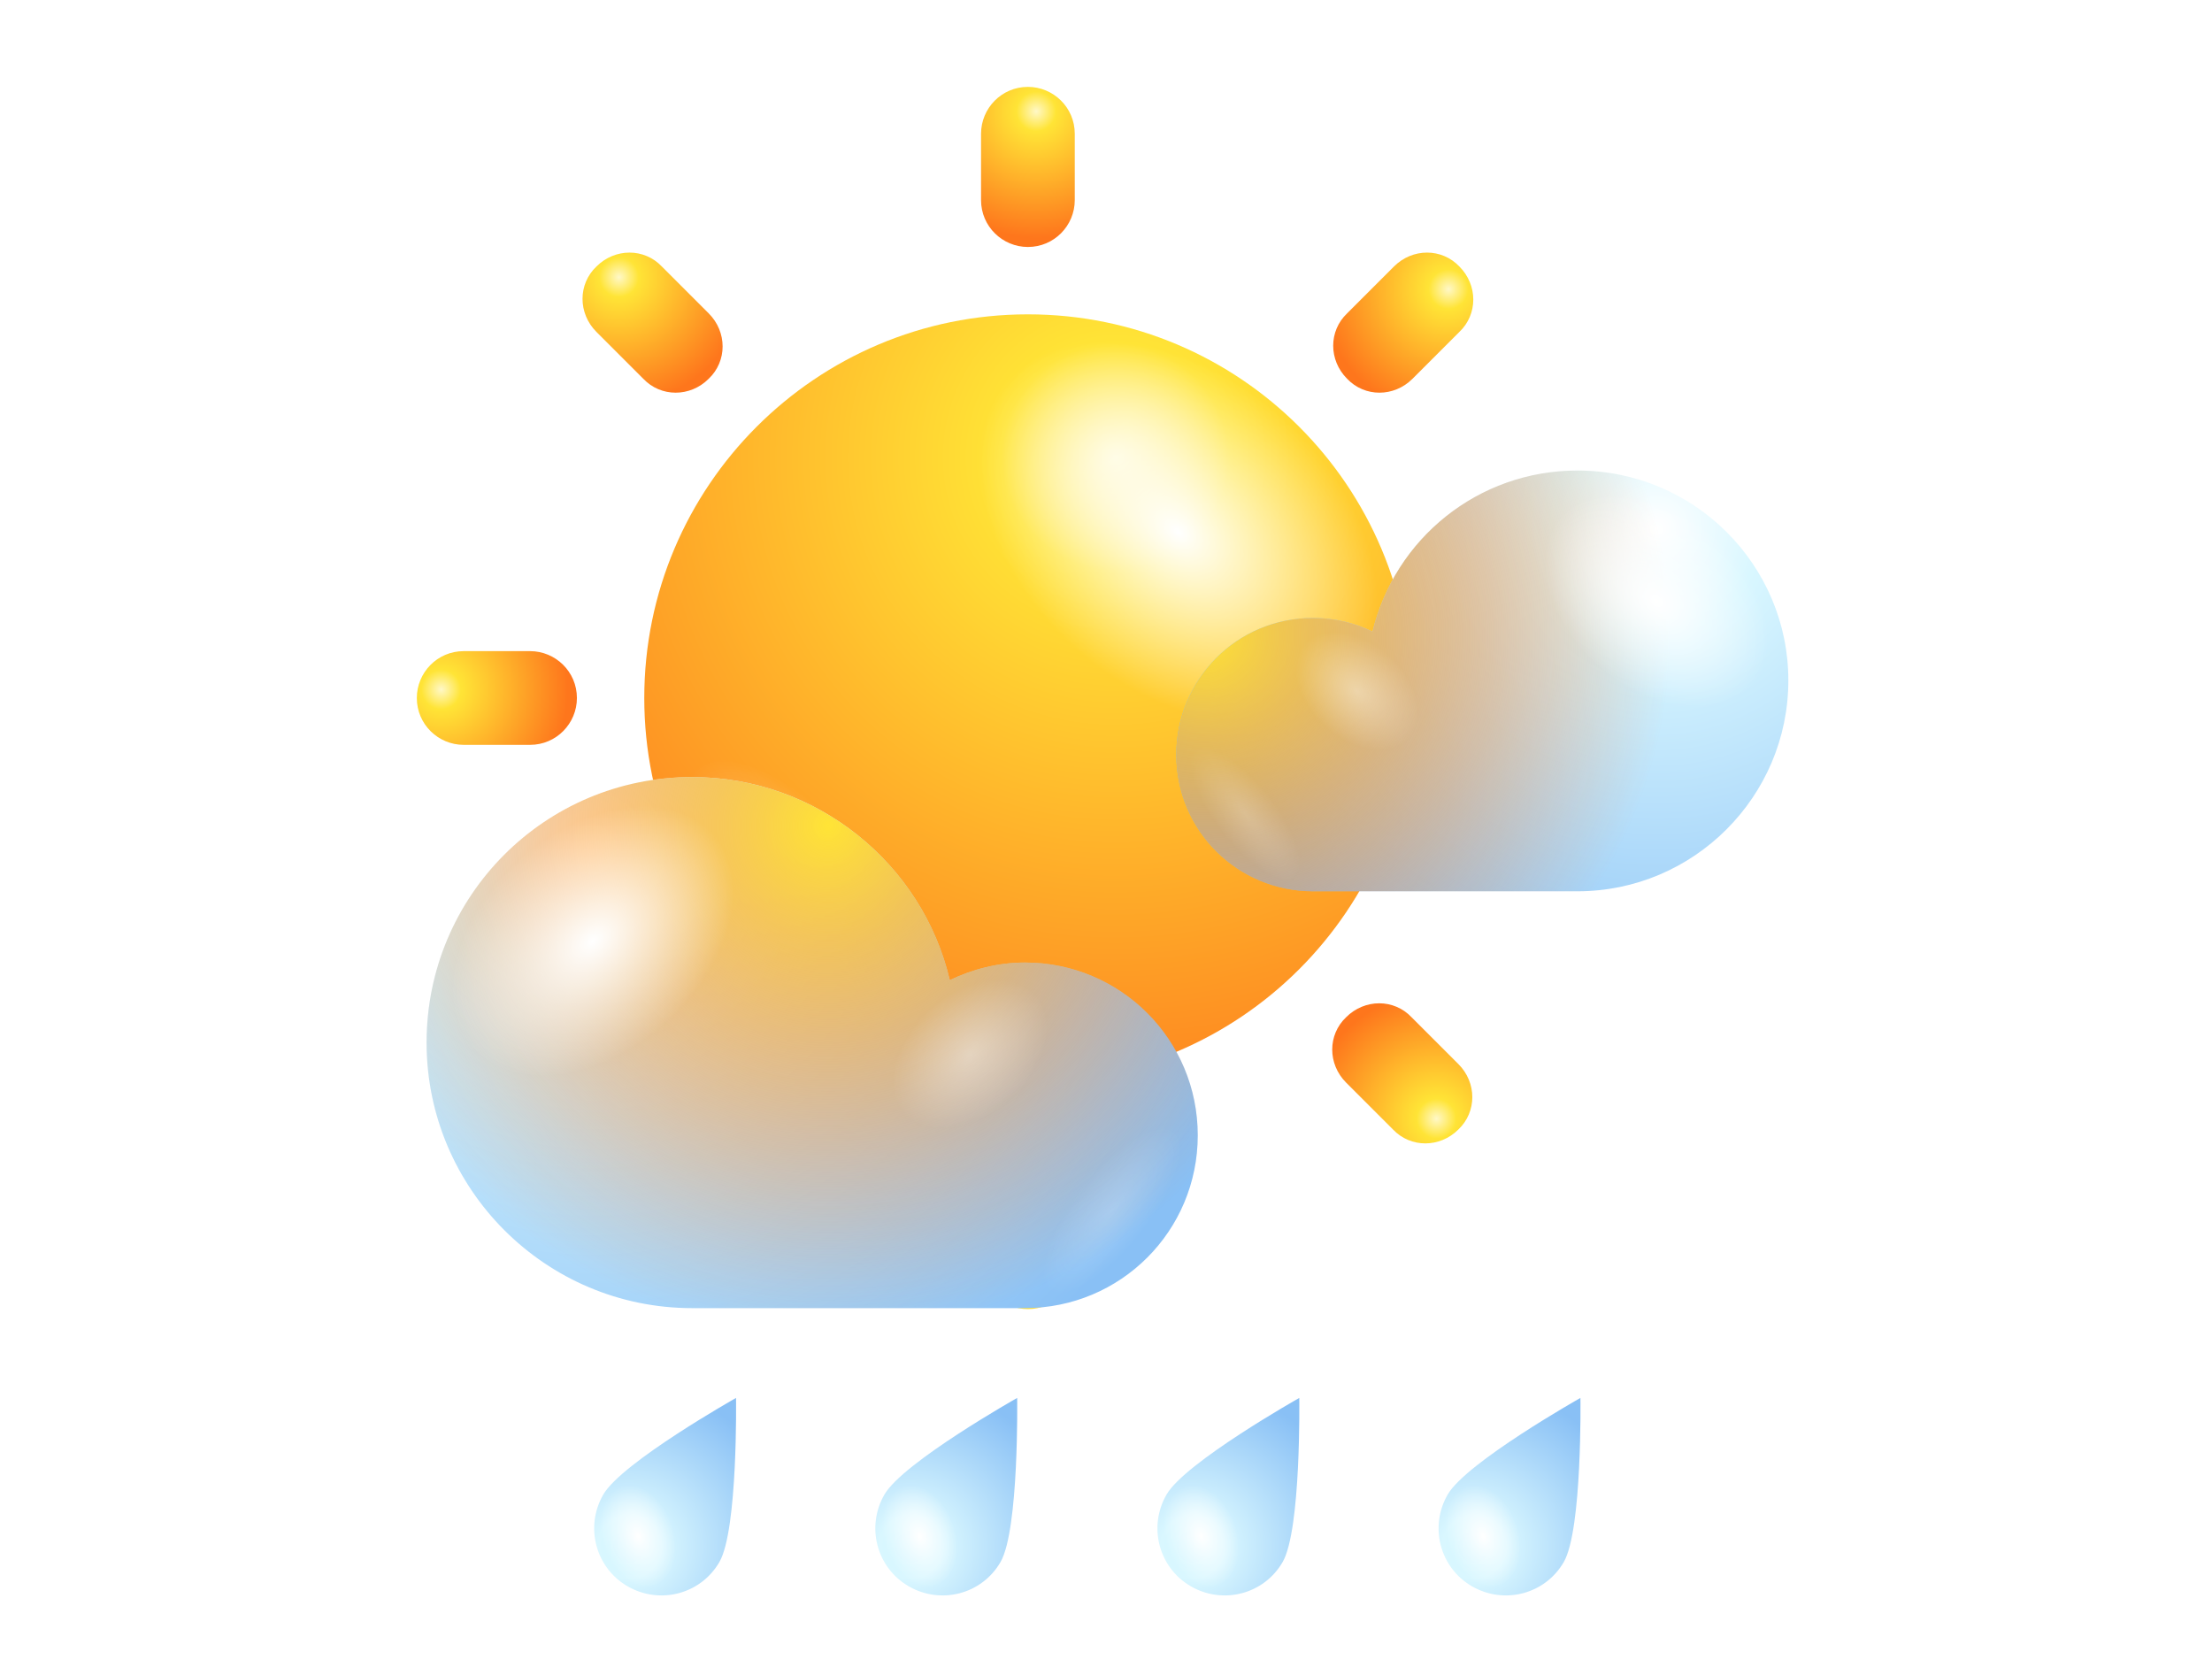
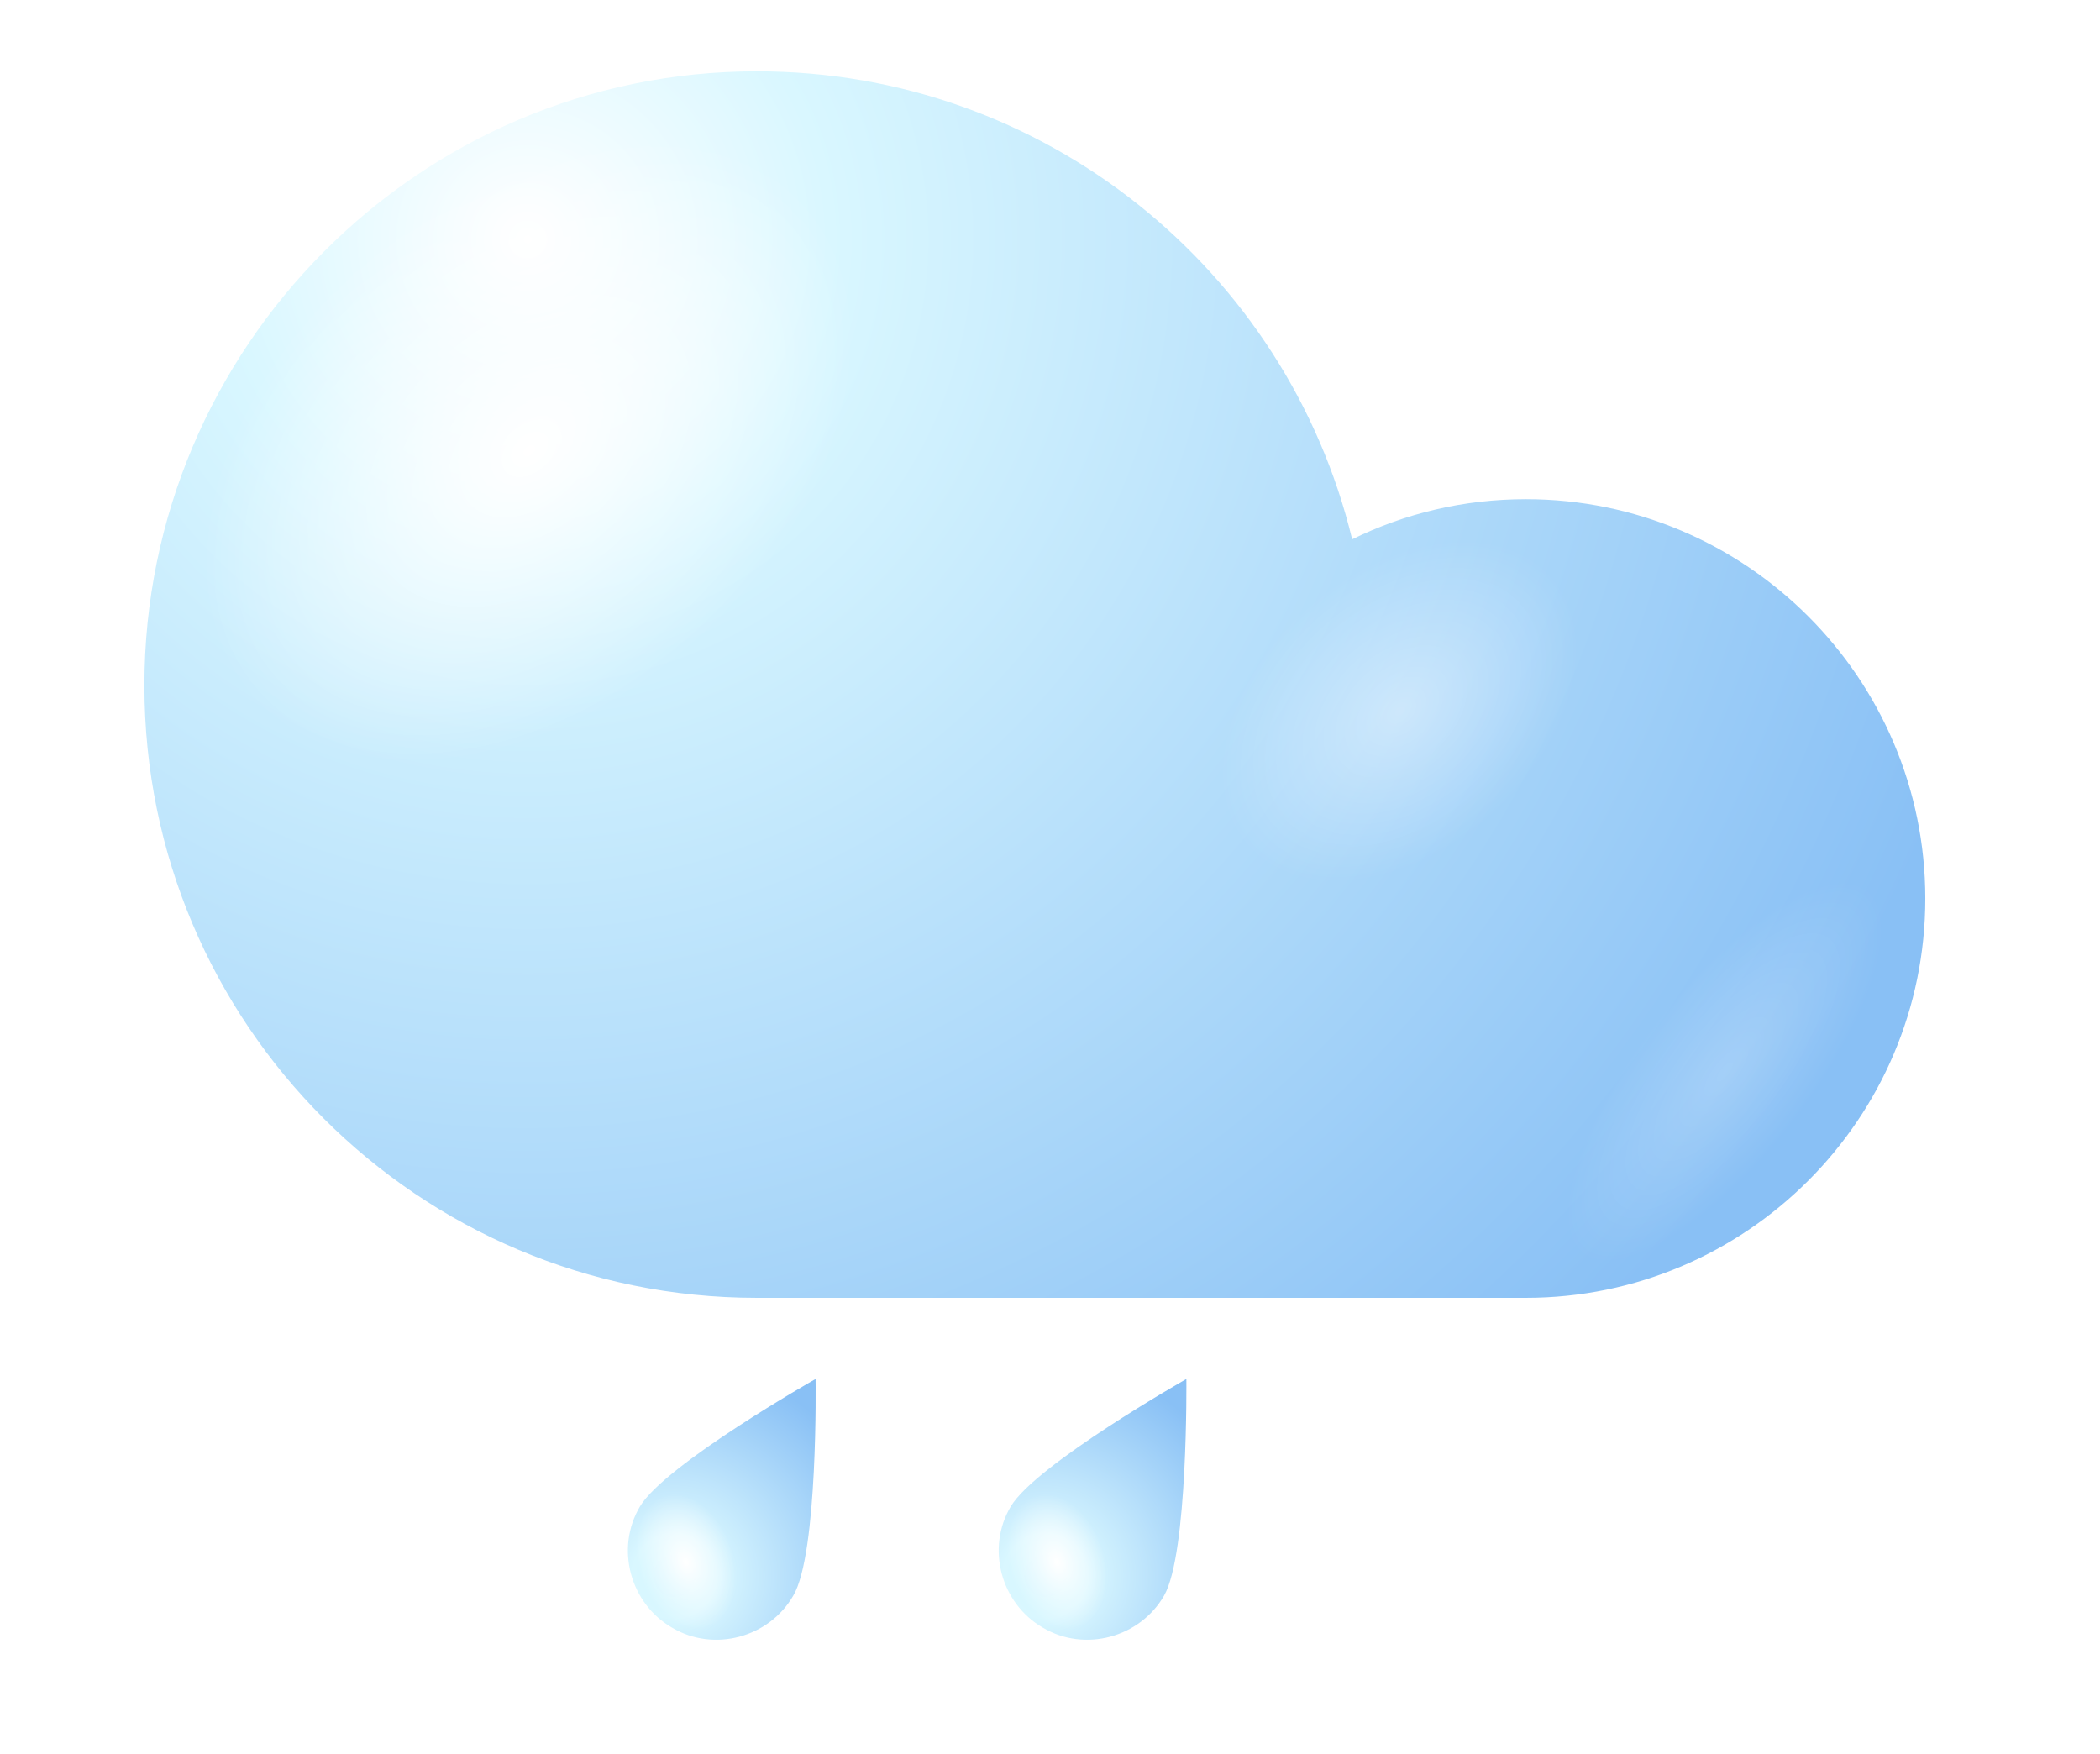
- <svg xmlns="http://www.w3.org/2000/svg" version="1.1" id="Layer_1" x="0px" y="0px" viewBox="0 0 226.6 171.5" style="enable-background:new 0 0 226.6 171.5;" xml:space="preserve">
+ <svg xmlns="http://www.w3.org/2000/svg" version="1.1" id="Layer_1" x="0px" y="0px" viewBox="0 0 235.6 196.7" style="enable-background:new 0 0 235.6 196.7;" xml:space="preserve">
  <style type="text/css">
	.st0{fill:url(#SVGID_1_);}
	.st1{fill:url(#SVGID_2_);}
- 	.st2{opacity:0.4;fill:url(#SVGID_3_);}
- 	.st3{fill:url(#SVGID_4_);}
+ 	.st2{opacity:0.4;fill:url(#SVGID_3_);enable-background:new    ;}
+ 	.st3{opacity:0.2;fill:url(#SVGID_4_);enable-background:new    ;}
	.st4{fill:url(#SVGID_5_);}
	.st5{fill:url(#SVGID_6_);}
	.st6{fill:url(#SVGID_7_);}
	.st7{fill:url(#SVGID_8_);}
- 	.st8{fill:url(#SVGID_9_);}
- 	.st9{fill:url(#SVGID_10_);}
- 	.st10{fill:url(#SVGID_11_);}
- 	.st11{fill:url(#SVGID_12_);}
- 	.st12{fill:url(#SVGID_13_);}
- 	.st13{fill:url(#SVGID_14_);}
- 	.st14{opacity:0.4;fill:url(#SVGID_15_);}
- 	.st15{opacity:0.2;fill:url(#SVGID_16_);}
- 	.st16{fill:url(#SVGID_17_);}
- 	.st17{fill:url(#SVGID_18_);}
- 	.st18{fill:url(#SVGID_19_);}
- 	.st19{opacity:0.4;fill:url(#SVGID_20_);}
- 	.st20{opacity:0.2;fill:url(#SVGID_21_);}
- 	.st21{fill:url(#SVGID_22_);}
- 	.st22{fill:url(#SVGID_23_);}
- 	.st23{fill:url(#SVGID_24_);}
- 	.st24{fill:url(#SVGID_25_);}
- 	.st25{fill:url(#SVGID_26_);}
- 	.st26{fill:url(#SVGID_27_);}
- 	.st27{fill:url(#SVGID_28_);}
- 	.st28{fill:url(#SVGID_29_);}
</style>
  <g>
-     <g>
-       <g>
-         <radialGradient id="SVGID_1_" cx="-62.605" cy="46.838" r="74.662" gradientTransform="matrix(-1 0 0 1 51.6729 0)" gradientUnits="userSpaceOnUse">
-           <stop offset="0" style="stop-color:#FFF8C7" />
-           <stop offset="0.156" style="stop-color:#FFE436" />
-           <stop offset="1" style="stop-color:#FE761C" />
-         </radialGradient>
-         <path class="st0" d="M66,71.5c0,21.7,17.6,39.3,39.3,39.3c21.7,0,39.3-17.6,39.3-39.3c0-21.7-17.6-39.3-39.3-39.3     C83.6,32.2,66,49.8,66,71.5z" />
-         <g>
-           <radialGradient id="SVGID_2_" cx="1150.81" cy="-1833.282" r="11.207" gradientTransform="matrix(-0.8392 1.1536 -1.6186 -1.3126 -1880.91 -3679.42)" gradientUnits="userSpaceOnUse">
-             <stop offset="0" style="stop-color:#FFFFFF" />
-             <stop offset="1" style="stop-color:#FFFFFF;stop-opacity:0" />
-           </radialGradient>
-           <path class="st1" d="M111.3,67.5c-10-8.1-13.9-20.5-8.7-27.6c5.2-7.1,17.5-6.3,27.5,1.8c10,8.1,13.9,20.5,8.7,27.6      C133.6,76.4,121.3,75.6,111.3,67.5z" />
-           <radialGradient id="SVGID_3_" cx="-2911.159" cy="2947.548" r="10.815" gradientTransform="matrix(-1.1717 -1.1007 0.222 -0.7283 -3982.167 -965.5214)" gradientUnits="userSpaceOnUse">
-             <stop offset="0" style="stop-color:#FFFFFF" />
-             <stop offset="1" style="stop-color:#FFFFFF;stop-opacity:0" />
-           </radialGradient>
-           <path class="st2" d="M70.5,80.2c1.3-4.3,8.1-2.5,15.1,4c7,6.6,11.6,15.4,10.3,19.8c-1.3,4.3-8.1,2.5-15.1-4      C73.8,93.4,69.2,84.5,70.5,80.2z" />
-         </g>
-         <radialGradient id="SVGID_4_" cx="106.152" cy="11.41" r="12.992" gradientUnits="userSpaceOnUse">
-           <stop offset="0" style="stop-color:#FFF8C7" />
-           <stop offset="0.156" style="stop-color:#FFE436" />
-           <stop offset="1" style="stop-color:#FE761C" />
-         </radialGradient>
-         <path class="st3" d="M110.1,20.5c0,2.6-2.1,4.8-4.8,4.8l0,0c-2.6,0-4.8-2.1-4.8-4.8v-6.8c0-2.6,2.1-4.8,4.8-4.8l0,0     c2.6,0,4.8,2.1,4.8,4.8V20.5z" />
-         <radialGradient id="SVGID_5_" cx="518.871" cy="-226.678" r="12.991" gradientTransform="matrix(0.7071 -0.7071 0.7071 0.7071 -143.2009 555.5722)" gradientUnits="userSpaceOnUse">
-           <stop offset="0" style="stop-color:#FFF8C7" />
-           <stop offset="0.156" style="stop-color:#FFE436" />
-           <stop offset="1" style="stop-color:#FE761C" />
-         </radialGradient>
-         <path class="st4" d="M72.6,32.1c1.9,1.9,1.9,4.9,0,6.7l0,0c-1.9,1.9-4.9,1.9-6.7,0l-4.8-4.8c-1.9-1.9-1.9-4.9,0-6.7l0,0     c1.9-1.9,4.9-1.9,6.7,0L72.6,32.1z" />
-         <radialGradient id="SVGID_6_" cx="978.971" cy="-103.382" r="12.992" gradientTransform="matrix(0 -1 1 0 148.5769 1049.602)" gradientUnits="userSpaceOnUse">
-           <stop offset="0" style="stop-color:#FFF8C7" />
-           <stop offset="0.156" style="stop-color:#FFE436" />
-           <stop offset="1" style="stop-color:#FE761C" />
-         </radialGradient>
-         <path class="st5" d="M54.3,66.7c2.6,0,4.8,2.1,4.8,4.8l0,0c0,2.6-2.1,4.8-4.8,4.8h-6.8c-2.6,0-4.8-2.1-4.8-4.8l0,0     c0-2.6,2.1-4.8,4.8-4.8H54.3z" />
-         <radialGradient id="SVGID_7_" cx="1217.222" cy="309.334" r="12.991" gradientTransform="matrix(-0.7071 -0.7071 0.7071 -0.7071 704.1483 1192.802)" gradientUnits="userSpaceOnUse">
-           <stop offset="0" style="stop-color:#FFF8C7" />
-           <stop offset="0.156" style="stop-color:#FFE436" />
-           <stop offset="1" style="stop-color:#FE761C" />
-         </radialGradient>
-         <path class="st6" d="M65.9,104.2c1.9-1.9,4.9-1.9,6.7,0l0,0c1.9,1.9,1.9,4.9,0,6.7l-4.8,4.8c-1.9,1.9-4.9,1.9-6.7,0l0,0     c-1.9-1.9-1.9-4.9,0-6.7L65.9,104.2z" />
-         <radialGradient id="SVGID_8_" cx="1093.761" cy="769.438" r="12.992" gradientTransform="matrix(-1 0 0 -1 1198.176 901.0254)" gradientUnits="userSpaceOnUse">
-           <stop offset="0" style="stop-color:#FFF8C7" />
-           <stop offset="0.156" style="stop-color:#FFE436" />
-           <stop offset="1" style="stop-color:#FE761C" />
-         </radialGradient>
-         <path class="st7" d="M100.5,122.5c0-2.6,2.1-4.8,4.8-4.8l0,0c2.6,0,4.8,2.1,4.8,4.8l0,6.8c0,2.6-2.1,4.8-4.8,4.8l0,0     c-2.6,0-4.8-2.1-4.8-4.8L100.5,122.5z" />
-         <radialGradient id="SVGID_9_" cx="681.208" cy="1007.689" r="12.992" gradientTransform="matrix(-0.7071 0.7071 -0.7071 -0.7071 1341.38 345.4562)" gradientUnits="userSpaceOnUse">
-           <stop offset="0" style="stop-color:#FFF8C7" />
-           <stop offset="0.156" style="stop-color:#FFE436" />
-           <stop offset="1" style="stop-color:#FE761C" />
-         </radialGradient>
-         <path class="st8" d="M137.9,110.9c-1.9-1.9-1.9-4.9,0-6.7l0,0c1.9-1.9,4.9-1.9,6.7,0l4.8,4.8c1.9,1.9,1.9,4.9,0,6.7l0,0     c-1.9,1.9-4.9,1.9-6.7,0L137.9,110.9z" />
-         <radialGradient id="SVGID_10_" cx="220.939" cy="884.232" r="12.99" gradientTransform="matrix(0 1 -1 0 1049.605 -148.5742)" gradientUnits="userSpaceOnUse">
-           <stop offset="0" style="stop-color:#FFF8C7" />
-           <stop offset="0.156" style="stop-color:#FFE436" />
-           <stop offset="1" style="stop-color:#FE761C" />
-         </radialGradient>
-         <path class="st9" d="M156.2,76.3c-2.6,0-4.8-2.1-4.8-4.8l0,0c0-2.6,2.1-4.8,4.8-4.8h6.8c2.6,0,4.8,2.1,4.8,4.8l0,0     c0,2.6-2.1,4.8-4.8,4.8H156.2z" />
-         <radialGradient id="SVGID_11_" cx="-17.146" cy="471.678" r="12.991" gradientTransform="matrix(0.7071 0.7071 -0.7071 0.7071 494.0343 -291.778)" gradientUnits="userSpaceOnUse">
-           <stop offset="0" style="stop-color:#FFF8C7" />
-           <stop offset="0.156" style="stop-color:#FFE436" />
-           <stop offset="1" style="stop-color:#FE761C" />
-         </radialGradient>
-         <path class="st10" d="M144.7,38.8c-1.9,1.9-4.9,1.9-6.7,0l0,0c-1.9-1.9-1.9-4.9,0-6.7l4.8-4.8c1.9-1.9,4.9-1.9,6.7,0l0,0     c1.9,1.9,1.9,4.9,0,6.7L144.7,38.8z" />
-       </g>
-       <g>
-         <radialGradient id="SVGID_12_" cx="1450.514" cy="87.036" r="67.575" gradientTransform="matrix(-1 0 0 1 1511.188 0)" gradientUnits="userSpaceOnUse">
-           <stop offset="0" style="stop-color:#FFFFFF" />
-           <stop offset="0.198" style="stop-color:#D9F7FF" />
-           <stop offset="1" style="stop-color:#89C0F5" />
-         </radialGradient>
-         <path class="st11" d="M70.9,79.6c12.8,0,23.6,8.9,26.4,20.8c2.3-1.1,4.9-1.8,7.7-1.8c9.8,0,17.7,7.9,17.7,17.7     c0,9.8-7.9,17.7-17.7,17.7H70.9c-15,0-27.2-12.2-27.2-27.2C43.7,91.8,55.8,79.6,70.9,79.6z" />
-         <radialGradient id="SVGID_13_" cx="84.847" cy="84.582" r="67.612" gradientUnits="userSpaceOnUse">
-           <stop offset="0" style="stop-color:#FFE436" />
-           <stop offset="1.982603e-02" style="stop-color:#FFDF35;stop-opacity:0.974" />
-           <stop offset="0.174" style="stop-color:#FFB92C;stop-opacity:0.774" />
-           <stop offset="0.328" style="stop-color:#FE9C25;stop-opacity:0.574" />
-           <stop offset="0.479" style="stop-color:#FE8720;stop-opacity:0.377" />
-           <stop offset="0.627" style="stop-color:#FE7A1D;stop-opacity:0.184" />
-           <stop offset="0.769" style="stop-color:#FE761C;stop-opacity:0" />
-         </radialGradient>
-         <path class="st12" d="M70.9,79.6c12.8,0,23.6,8.9,26.4,20.8c2.3-1.1,4.9-1.8,7.7-1.8c9.8,0,17.7,7.9,17.7,17.7     c0,9.8-7.9,17.7-17.7,17.7H70.9c-15,0-27.2-12.2-27.2-27.2C43.7,91.8,55.8,79.6,70.9,79.6z" />
-         <radialGradient id="SVGID_14_" cx="585.713" cy="-2361.851" r="7.93" gradientTransform="matrix(0.8392 1.1536 1.6186 -1.3126 3392.098 -3679.42)" gradientUnits="userSpaceOnUse">
-           <stop offset="0" style="stop-color:#FFFFFF" />
-           <stop offset="1" style="stop-color:#FFFFFF;stop-opacity:0" />
-         </radialGradient>
-         <path class="st13" d="M67.4,105.6c7.1-5.7,9.9-14.5,6.2-19.6c-3.7-5.1-12.4-4.5-19.5,1.3c-7.1,5.8-9.8,14.5-6.2,19.6     C51.6,111.9,60.3,111.3,67.4,105.6z" />
-         <radialGradient id="SVGID_15_" cx="609.124" cy="-2350.105" r="4.358" gradientTransform="matrix(0.8392 1.1536 1.6186 -1.3126 3392.098 -3679.42)" gradientUnits="userSpaceOnUse">
-           <stop offset="0" style="stop-color:#FFFFFF" />
-           <stop offset="1" style="stop-color:#FFFFFF;stop-opacity:0" />
-         </radialGradient>
-         <path class="st14" d="M103.1,113c3.9-3.2,5.4-8,3.4-10.7c-2-2.8-6.8-2.5-10.7,0.7c-3.9,3.2-5.4,8-3.4,10.7     C94.4,116.5,99.2,116.2,103.1,113z" />
-         <radialGradient id="SVGID_16_" cx="1568.13" cy="170.213" r="4.557" gradientTransform="matrix(-0.7056 -0.4583 -1.3993 1.8312 1458.529 531.0194)" gradientUnits="userSpaceOnUse">
-           <stop offset="0" style="stop-color:#FFFFFF" />
-           <stop offset="1" style="stop-color:#FFFFFF;stop-opacity:0" />
-         </radialGradient>
-         <path class="st15" d="M111.7,119.9c4.3-4.3,8.7-6,9.9-3.8c1.2,2.2-1.3,7.6-5.6,11.9c-4.3,4.3-8.7,6-9.9,3.8     C104.9,129.6,107.4,124.3,111.7,119.9z" />
-       </g>
-       <g>
-         <radialGradient id="SVGID_17_" cx="-721.636" cy="54.141" r="53.588" gradientTransform="matrix(1 0 0 1 891.3594 0)" gradientUnits="userSpaceOnUse">
-           <stop offset="0" style="stop-color:#FFFFFF" />
-           <stop offset="0.198" style="stop-color:#D9F7FF" />
-           <stop offset="1" style="stop-color:#89C0F5" />
-         </radialGradient>
-         <path class="st16" d="M161.6,48.2c-10.2,0-18.7,7-21,16.5c-1.8-0.9-3.9-1.4-6.1-1.4c-7.8,0-14,6.3-14,14c0,7.8,6.3,14,14,14h27.1     c11.9,0,21.6-9.7,21.6-21.6C183.2,57.9,173.6,48.2,161.6,48.2z" />
-         <radialGradient id="SVGID_18_" cx="123.211" cy="65.121" r="62.326" gradientUnits="userSpaceOnUse">
-           <stop offset="0" style="stop-color:#FFE436" />
-           <stop offset="1.982603e-02" style="stop-color:#FFDF35;stop-opacity:0.974" />
-           <stop offset="0.174" style="stop-color:#FFB92C;stop-opacity:0.774" />
-           <stop offset="0.328" style="stop-color:#FE9C25;stop-opacity:0.574" />
-           <stop offset="0.479" style="stop-color:#FE8720;stop-opacity:0.377" />
-           <stop offset="0.627" style="stop-color:#FE7A1D;stop-opacity:0.184" />
-           <stop offset="0.769" style="stop-color:#FE761C;stop-opacity:0" />
-         </radialGradient>
-         <path class="st17" d="M161.6,48.2c-10.2,0-18.7,7-21,16.5c-1.8-0.9-3.9-1.4-6.1-1.4c-7.8,0-14,6.3-14,14c0,7.8,6.3,14,14,14h27.1     c11.9,0,21.6-9.7,21.6-21.6C183.2,57.9,173.6,48.2,161.6,48.2z" />
-         <radialGradient id="SVGID_19_" cx="1527.106" cy="-1507.952" r="6.288" gradientTransform="matrix(-0.8392 1.1536 -1.6186 -1.3126 -989.5508 -3679.42)" gradientUnits="userSpaceOnUse">
-           <stop offset="0" style="stop-color:#FFFFFF" />
-           <stop offset="1" style="stop-color:#FFFFFF;stop-opacity:0" />
-         </radialGradient>
-         <path class="st18" d="M164.4,68.8c-5.6-4.6-7.8-11.5-4.9-15.5c2.9-4,9.8-3.6,15.5,1c5.6,4.6,7.8,11.5,4.9,15.5     C176.9,73.8,170,73.4,164.4,68.8z" />
-         <radialGradient id="SVGID_20_" cx="1545.67" cy="-1498.637" r="3.456" gradientTransform="matrix(-0.8392 1.1536 -1.6186 -1.3126 -989.5508 -3679.42)" gradientUnits="userSpaceOnUse">
-           <stop offset="0" style="stop-color:#FFFFFF" />
-           <stop offset="1" style="stop-color:#FFFFFF;stop-opacity:0" />
-         </radialGradient>
-         <path class="st19" d="M136.1,74.8c-3.1-2.5-4.3-6.3-2.7-8.5c1.6-2.2,5.4-2,8.5,0.5c3.1,2.5,4.3,6.3,2.7,8.5     C143,77.5,139.2,77.3,136.1,74.8z" />
-         <radialGradient id="SVGID_21_" cx="-915.241" cy="-337.183" r="3.614" gradientTransform="matrix(0.7056 -0.4583 1.3993 1.8312 1245.212 281.3984)" gradientUnits="userSpaceOnUse">
-           <stop offset="0" style="stop-color:#FFFFFF" />
-           <stop offset="1" style="stop-color:#FFFFFF;stop-opacity:0" />
-         </radialGradient>
-         <path class="st20" d="M129.3,80.2c-3.4-3.4-6.9-4.8-7.8-3c-0.9,1.8,1.1,6,4.5,9.4c3.4,3.4,6.9,4.8,7.8,3     C134.7,87.9,132.7,83.7,129.3,80.2z" />
-       </g>
-     </g>
-     <g>
-       <g>
-         <radialGradient id="SVGID_22_" cx="-186.98" cy="82.092" r="16.499" gradientTransform="matrix(0.866 0.5 -0.5 0.866 267.4508 180.8255)" gradientUnits="userSpaceOnUse">
-           <stop offset="0" style="stop-color:#D4F6FF" />
-           <stop offset="0.198" style="stop-color:#D9F7FF" />
-           <stop offset="1" style="stop-color:#89C0F5" />
-         </radialGradient>
-         <path class="st21" d="M73.7,160c-1.9,3.3-6.1,4.4-9.4,2.5c-3.3-1.9-4.4-6.1-2.5-9.4c1.9-3.3,13.6-9.9,13.6-9.9     S75.6,156.7,73.7,160z" />
-         <radialGradient id="SVGID_23_" cx="1301.158" cy="-1721.156" r="2.585" gradientTransform="matrix(-1.3036 0.5794 -0.7454 -1.946 478.5913 -3945.91)" gradientUnits="userSpaceOnUse">
-           <stop offset="0" style="stop-color:#FFFFFF" />
-           <stop offset="1" style="stop-color:#FFFFFF;stop-opacity:0" />
-         </radialGradient>
-         <path class="st22" d="M62,158.8c-1.1-2.8-0.4-5.7,1.4-6.5c1.9-0.8,4.2,0.8,5.3,3.5c1.1,2.8,0.4,5.7-1.4,6.5     C65.4,163.2,63,161.6,62,158.8z" />
-       </g>
-       <g>
-         <radialGradient id="SVGID_24_" cx="-161.996" cy="67.665" r="16.499" gradientTransform="matrix(0.866 0.5 -0.5 0.866 267.4508 180.8255)" gradientUnits="userSpaceOnUse">
-           <stop offset="0" style="stop-color:#D4F6FF" />
-           <stop offset="0.198" style="stop-color:#D9F7FF" />
-           <stop offset="1" style="stop-color:#89C0F5" />
-         </radialGradient>
-         <path class="st23" d="M102.5,160c-1.9,3.3-6.1,4.4-9.4,2.5c-3.3-1.9-4.4-6.1-2.5-9.4c1.9-3.3,13.6-9.9,13.6-9.9     S104.4,156.7,102.5,160z" />
-         <radialGradient id="SVGID_25_" cx="1282.247" cy="-1726.787" r="2.584" gradientTransform="matrix(-1.3036 0.5794 -0.7454 -1.946 478.5913 -3945.91)" gradientUnits="userSpaceOnUse">
-           <stop offset="0" style="stop-color:#FFFFFF" />
-           <stop offset="1" style="stop-color:#FFFFFF;stop-opacity:0" />
-         </radialGradient>
-         <path class="st24" d="M90.8,158.8c-1.1-2.8-0.4-5.7,1.4-6.5c1.9-0.8,4.2,0.8,5.3,3.5c1.1,2.8,0.4,5.7-1.4,6.5     C94.3,163.2,91.9,161.6,90.8,158.8z" />
-       </g>
-       <g>
-         <radialGradient id="SVGID_26_" cx="-137.01" cy="53.24" r="16.499" gradientTransform="matrix(0.866 0.5 -0.5 0.866 267.4508 180.8255)" gradientUnits="userSpaceOnUse">
-           <stop offset="0" style="stop-color:#D4F6FF" />
-           <stop offset="0.198" style="stop-color:#D9F7FF" />
-           <stop offset="1" style="stop-color:#89C0F5" />
-         </radialGradient>
-         <path class="st25" d="M131.4,160c-1.9,3.3-6.1,4.4-9.4,2.5c-3.3-1.9-4.4-6.1-2.5-9.4c1.9-3.3,13.6-9.9,13.6-9.9     S133.3,156.7,131.4,160z" />
-         <radialGradient id="SVGID_27_" cx="1263.335" cy="-1732.418" r="2.584" gradientTransform="matrix(-1.3036 0.5794 -0.7454 -1.946 478.5913 -3945.91)" gradientUnits="userSpaceOnUse">
-           <stop offset="0" style="stop-color:#FFFFFF" />
-           <stop offset="1" style="stop-color:#FFFFFF;stop-opacity:0" />
-         </radialGradient>
-         <path class="st26" d="M119.7,158.8c-1.1-2.8-0.4-5.7,1.4-6.5c1.9-0.8,4.2,0.8,5.3,3.5c1.1,2.8,0.4,5.7-1.4,6.5     C123.1,163.2,120.7,161.6,119.7,158.8z" />
-       </g>
-       <g>
-         <radialGradient id="SVGID_28_" cx="-112.025" cy="38.814" r="16.499" gradientTransform="matrix(0.866 0.5 -0.5 0.866 267.4508 180.8255)" gradientUnits="userSpaceOnUse">
-           <stop offset="0" style="stop-color:#D4F6FF" />
-           <stop offset="0.198" style="stop-color:#D9F7FF" />
-           <stop offset="1" style="stop-color:#89C0F5" />
-         </radialGradient>
-         <path class="st27" d="M160.2,160c-1.9,3.3-6.1,4.4-9.4,2.5c-3.3-1.9-4.4-6.1-2.5-9.4c1.9-3.3,13.6-9.9,13.6-9.9     S162.1,156.7,160.2,160z" />
-         <radialGradient id="SVGID_29_" cx="1244.424" cy="-1738.049" r="2.584" gradientTransform="matrix(-1.3036 0.5794 -0.7454 -1.946 478.5913 -3945.91)" gradientUnits="userSpaceOnUse">
-           <stop offset="0" style="stop-color:#FFFFFF" />
-           <stop offset="1" style="stop-color:#FFFFFF;stop-opacity:0" />
-         </radialGradient>
-         <path class="st28" d="M148.5,158.8c-1.1-2.8-0.4-5.7,1.4-6.5c1.9-0.8,4.2,0.8,5.3,3.5c1.1,2.8,0.4,5.7-1.4,6.5     C152,163.2,149.6,161.6,148.5,158.8z" />
-       </g>
-     </g>
+     <radialGradient id="SVGID_1_" cx="-1078.263" cy="-1049.169" r="170.665" gradientTransform="matrix(-1 0 0 -1 -1019.064 -1022.311)" gradientUnits="userSpaceOnUse">
+       <stop offset="0" style="stop-color:#FFFFFF" />
+       <stop offset="0.198" style="stop-color:#D9F7FF" />
+       <stop offset="1" style="stop-color:#89C0F5" />
+     </radialGradient>
+     <path class="st0" d="M84.9,8c32.4,0,59.5,22.4,66.8,52.5c5.9-2.9,12.5-4.5,19.5-4.5c24.7,0,44.8,20.1,44.8,44.8   s-20.1,44.8-44.8,44.8H84.9c-38,0-68.7-30.8-68.7-68.7S47,8,84.9,8z" />
+     <radialGradient id="SVGID_2_" cx="534.843" cy="2436.484" r="20.036" gradientTransform="matrix(0.8392 1.1536 -1.6186 1.3126 3554.217 -3764.57)" gradientUnits="userSpaceOnUse">
+       <stop offset="0" style="stop-color:#FFFFFF" />
+       <stop offset="1" style="stop-color:#FFFFFF;stop-opacity:0" />
+     </radialGradient>
+     <path class="st1" d="M76.2,73.7C94,59.1,101.1,37,91.8,24.3S60.5,13,42.5,27.4C24.7,41.9,17.6,64.1,26.9,76.8   C36.3,89.6,58.2,88.3,76.2,73.7z" />
+     <radialGradient id="SVGID_3_" cx="593.953" cy="2406.811" r="10.997" gradientTransform="matrix(0.8392 1.1536 -1.6186 1.3126 3554.217 -3764.57)" gradientUnits="userSpaceOnUse">
+       <stop offset="0" style="stop-color:#FFFFFF" />
+       <stop offset="1" style="stop-color:#FFFFFF;stop-opacity:0" />
+     </radialGradient>
+     <path class="st2" d="M166.2,92.5c9.9-8,13.7-20.1,8.6-27.2c-5.1-7-17.2-6.2-27.1,1.7c-9.9,8-13.7,20.2-8.6,27.2   C144.3,101.4,156.4,100.5,166.2,92.5z" />
+     <radialGradient id="SVGID_4_" cx="-1906.365" cy="-39.085" r="11.503" gradientTransform="matrix(-0.7056 -0.4583 1.3993 -1.8312 -1096.93 -825.0014)" gradientUnits="userSpaceOnUse">
+       <stop offset="0" style="stop-color:#FFFFFF" />
+       <stop offset="1" style="stop-color:#FFFFFF;stop-opacity:0" />
+     </radialGradient>
+     <path class="st3" d="M188,110c10.8-11,21.9-15.2,24.9-9.6c3,5.6-3.4,19.1-14.2,30.1c-10.8,11-21.9,15.2-24.9,9.6   S177.2,120.9,188,110z" />
+   </g>
+   <g>
+     <radialGradient id="SVGID_5_" cx="286.518" cy="-314.921" r="23.949" gradientTransform="matrix(0.866 0.5 0.5 -0.866 -14.9983 -239.1859)" gradientUnits="userSpaceOnUse">
+       <stop offset="0" style="stop-color:#D4F6FF" />
+       <stop offset="0.198" style="stop-color:#D9F7FF" />
+       <stop offset="1" style="stop-color:#89C0F5" />
+     </radialGradient>
+     <path class="st4" d="M89,179c-2.7,4.7-8.9,6.4-13.6,3.6c-4.7-2.7-6.4-8.9-3.6-13.6s19.7-14.3,19.7-14.3S91.8,174.3,89,179z" />
+     <radialGradient id="SVGID_6_" cx="-482.972" cy="2752.116" r="3.754" gradientTransform="matrix(-1.3036 0.5794 0.7454 1.946 -2604.096 -4900.546)" gradientUnits="userSpaceOnUse">
+       <stop offset="0" style="stop-color:#FFFFFF" />
+       <stop offset="1" style="stop-color:#FFFFFF;stop-opacity:0" />
+     </radialGradient>
+     <path class="st5" d="M72.1,177.4c-1.5-4-0.6-8.2,2.1-9.5c2.7-1.2,6.1,1.1,7.7,5.1c1.5,4,0.6,8.2-2.1,9.5   C77.1,183.8,73.6,181.5,72.1,177.4z" />
+   </g>
+   <g>
+     <radialGradient id="SVGID_7_" cx="322.566" cy="-294.106" r="23.949" gradientTransform="matrix(0.866 0.5 0.5 -0.866 -14.9983 -239.1859)" gradientUnits="userSpaceOnUse">
+       <stop offset="0" style="stop-color:#D4F6FF" />
+       <stop offset="0.198" style="stop-color:#D9F7FF" />
+       <stop offset="1" style="stop-color:#89C0F5" />
+     </radialGradient>
+     <path class="st6" d="M130.6,179c-2.7,4.7-8.9,6.4-13.6,3.6c-4.7-2.7-6.4-8.9-3.6-13.6s19.7-14.3,19.7-14.3S133.3,174.3,130.6,179z" />
+     <radialGradient id="SVGID_8_" cx="-510.258" cy="2760.238" r="3.753" gradientTransform="matrix(-1.3036 0.5794 0.7454 1.946 -2604.096 -4900.546)" gradientUnits="userSpaceOnUse">
+       <stop offset="0" style="stop-color:#FFFFFF" />
+       <stop offset="1" style="stop-color:#FFFFFF;stop-opacity:0" />
+     </radialGradient>
+     <path class="st7" d="M113.6,177.4c-1.5-4-0.6-8.2,2.1-9.5c2.7-1.2,6.1,1.1,7.7,5.1c1.5,4,0.6,8.2-2.1,9.5   C118.6,183.8,115.2,181.5,113.6,177.4z" />
  </g>
</svg>
